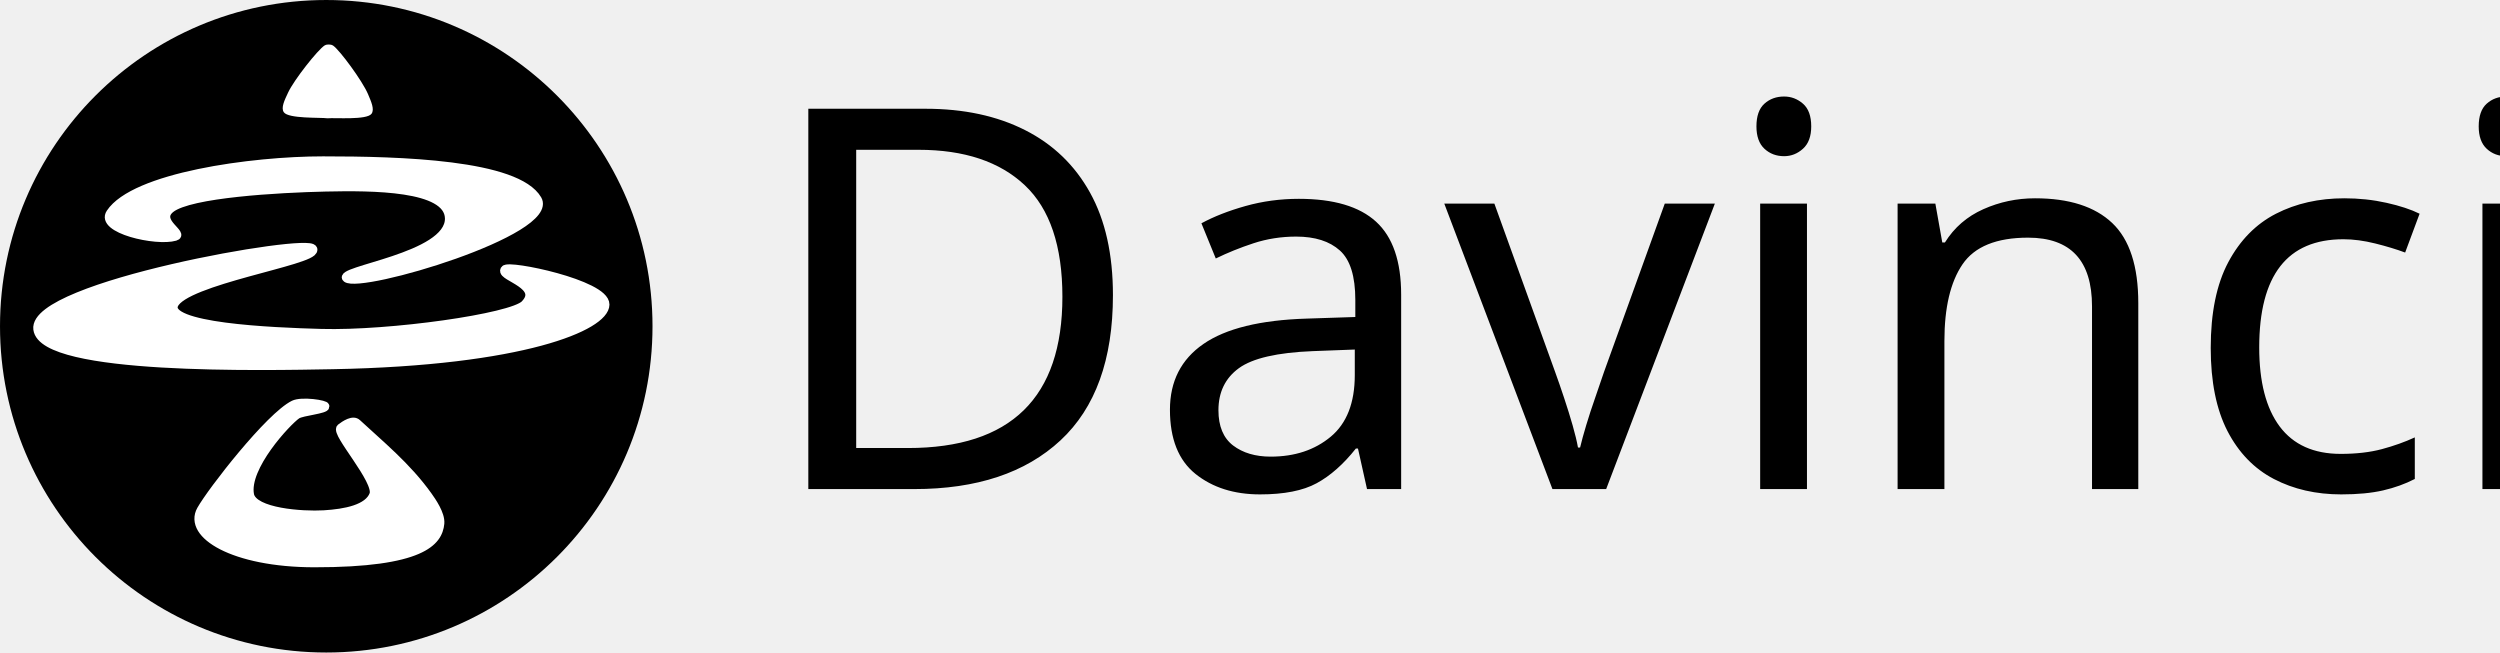
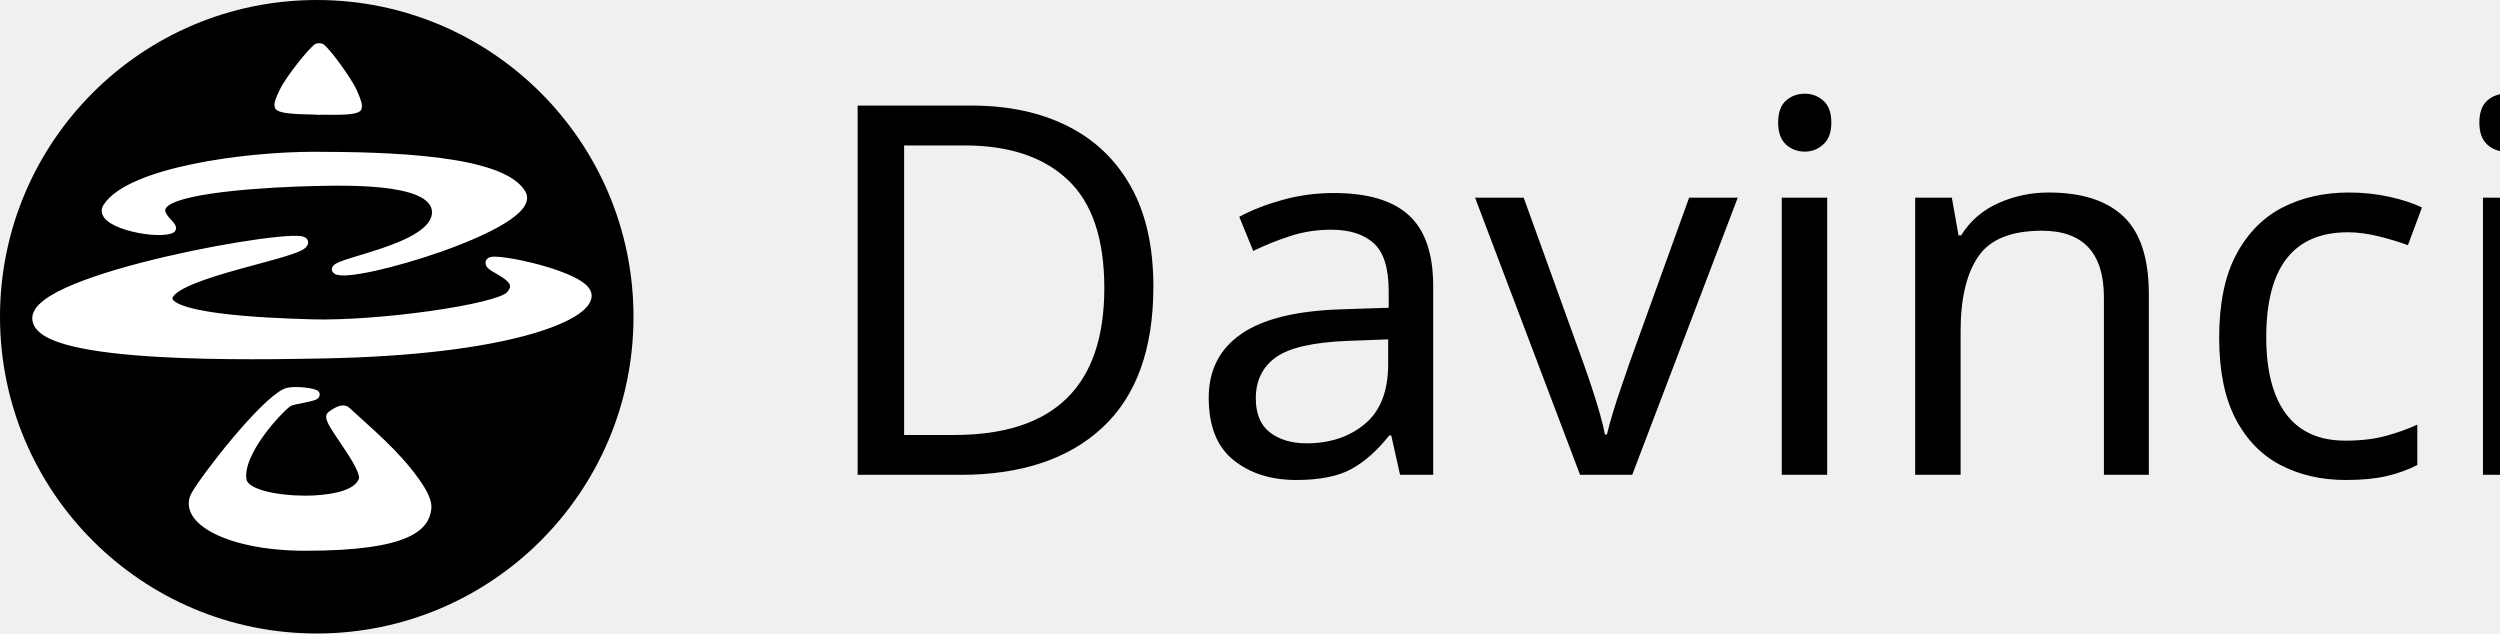
- <svg xmlns="http://www.w3.org/2000/svg" width="440.615mm" height="115.002mm" viewBox="0 0 440.615 115.002" version="1.1" id="svg790">
+ <svg xmlns="http://www.w3.org/2000/svg" width="453.844mm" height="115.002mm" viewBox="0 0 453.844 115.002" version="1.1" id="svg790">
  <defs id="defs787" />
  <g id="layer1" transform="translate(-36.80235,-41.43451)">
    <circle style="fill:#000000;fill-opacity:1;fill-rule:evenodd;stroke-width:0.229;stroke-dasharray:none" id="path21087" cx="94.304" cy="98.936" r="57.501" />
    <path id="path5508" style="fill:#ffffff;fill-opacity:1;fill-rule:nonzero;stroke:#ffffff;stroke-width:1.307;stroke-linecap:round;stroke-linejoin:round;stroke-dasharray:none;stroke-opacity:1" d="m 93.788,69.644 c -12.699,-7.1e-4 -33.35,2.857 -37.611,9.283 -1.996,3.01 8.205,5.266 11.51,4.293 1.924,-0.567 -3.484,-2.765 -0.75,-4.943 3.357,-2.674 18.981,-3.549 27.232,-3.735 8.251,-0.186 21.592,-0.159 21.705,5.369 0.139,6.815 -20.082,9.056 -18.044,10.632 2.547,1.969 37.109,-8.3 33.787,-14.002 -3.696,-6.345 -24.455,-6.896 -37.83,-6.896 z" />
    <path id="path5510" style="fill:#ffffff;fill-opacity:1;fill-rule:nonzero;stroke:#ffffff;stroke-width:1.702;stroke-linecap:round;stroke-linejoin:round;stroke-dasharray:none;stroke-opacity:1" d="m 91.891,85.408 c -0.337,-2.065 -49.337,6.499 -48.366,14.036 0.938,7.276 39.898,6.432 51.911,6.21 33.611,-0.619 47.898,-6.832 47.93,-10.541 0.03,-3.52 -17.018,-7.036 -17.544,-6.077 -0.592,1.08 6.937,2.647 3.538,6.13 -2.331,2.389 -23.846,5.427 -35.941,5.092 -8.846,-0.245 -27.842,-1.044 -26.039,-5.176 1.882,-4.313 24.824,-7.747 24.51,-9.674 z" />
    <path style="fill:#ffffff;fill-opacity:1;fill-rule:nonzero;stroke:none;stroke-width:1.557;stroke-linecap:butt;stroke-linejoin:miter;stroke-dasharray:none;stroke-opacity:1" d="m 94.536,62.285 c 1.29,-0.132 6.887,0.342 7.742,-0.793 0.577,-0.766 -0.057,-2.147 -0.625,-3.489 -0.978,-2.311 -4.975,-7.735 -6.136,-8.529 -0.315,-0.216 -0.625,-0.162 -0.75,-0.194 -0.126,0.028 -0.434,-0.037 -0.756,0.167 -1.188,0.753 -5.375,6.031 -6.435,8.306 -0.616,1.321 -1.299,2.678 -0.749,3.465 0.815,1.165 6.424,0.89 7.709,1.068 z" id="path5528" />
    <g id="g1074" transform="matrix(0.7161231,0,0,0.8841906,15.64179,-62.90098)" style="fill:#ffffff;fill-opacity:1;stroke:#ffffff;stroke-width:1.473;stroke-dasharray:none;stroke-opacity:1">
      <path id="path5524" d="m 101.668,198.574 c -6.041,2.402 -20.334,17.306 -22.945,21.068 -3.403,4.904 8.124,10.682 28.15,10.7 26.62,0.024 30.862,-4.333 31.293,-8.006 0.213,-1.812 -2.038,-4.427 -2.986,-5.501 -5.261,-5.964 -12,-10.355 -17.472,-14.491 -1.301,-0.984 -3.551,0.282 -4.598,0.939 -1.518,0.953 9.357,10.529 8.089,13.314 -1.244,2.731 -6.679,3.604 -11.965,3.861 -5.286,0.256 -17.074,-0.428 -17.893,-3.797 -1.352,-5.563 9.161,-14.617 11.477,-15.912 1.158,-0.647 7.005,-1 7.059,-1.74 0.038,-0.521 -6.105,-1.272 -8.21,-0.435 z" style="fill:#ffffff;fill-opacity:1;stroke:#ffffff;stroke-width:1.473;stroke-linecap:round;stroke-linejoin:round;stroke-dasharray:none;stroke-opacity:1" />
    </g>
-     <text xml:space="preserve" style="font-size:93.877px;line-height:1.25;font-family:'Montserrat Thin';-inkscape-font-specification:'Montserrat Thin, ';stroke-width:0.469" x="170.157" y="127.632" id="text5071">
-       <tspan id="tspan5069" style="font-style:normal;font-variant:normal;font-weight:normal;font-stretch:normal;font-family:'DM Serif Display';-inkscape-font-specification:'DM Serif Display';stroke-width:0.469" x="170.157" y="127.632">Davinci</tspan>
+     <text xml:space="preserve" style="font-size:93.877px;line-height:1.25;font-family:'Montserrat Thin';-inkscape-font-specification:'Montserrat Thin, ';stroke-width:0.469" x="183.386" y="127.632" id="text5071">
+       <tspan id="tspan5069" style="font-style:normal;font-variant:normal;font-weight:normal;font-stretch:normal;font-family:'DM Serif Display';-inkscape-font-specification:'DM Serif Display';stroke-width:0.469" x="183.386" y="127.632">Davinci</tspan>
    </text>
  </g>
</svg>
